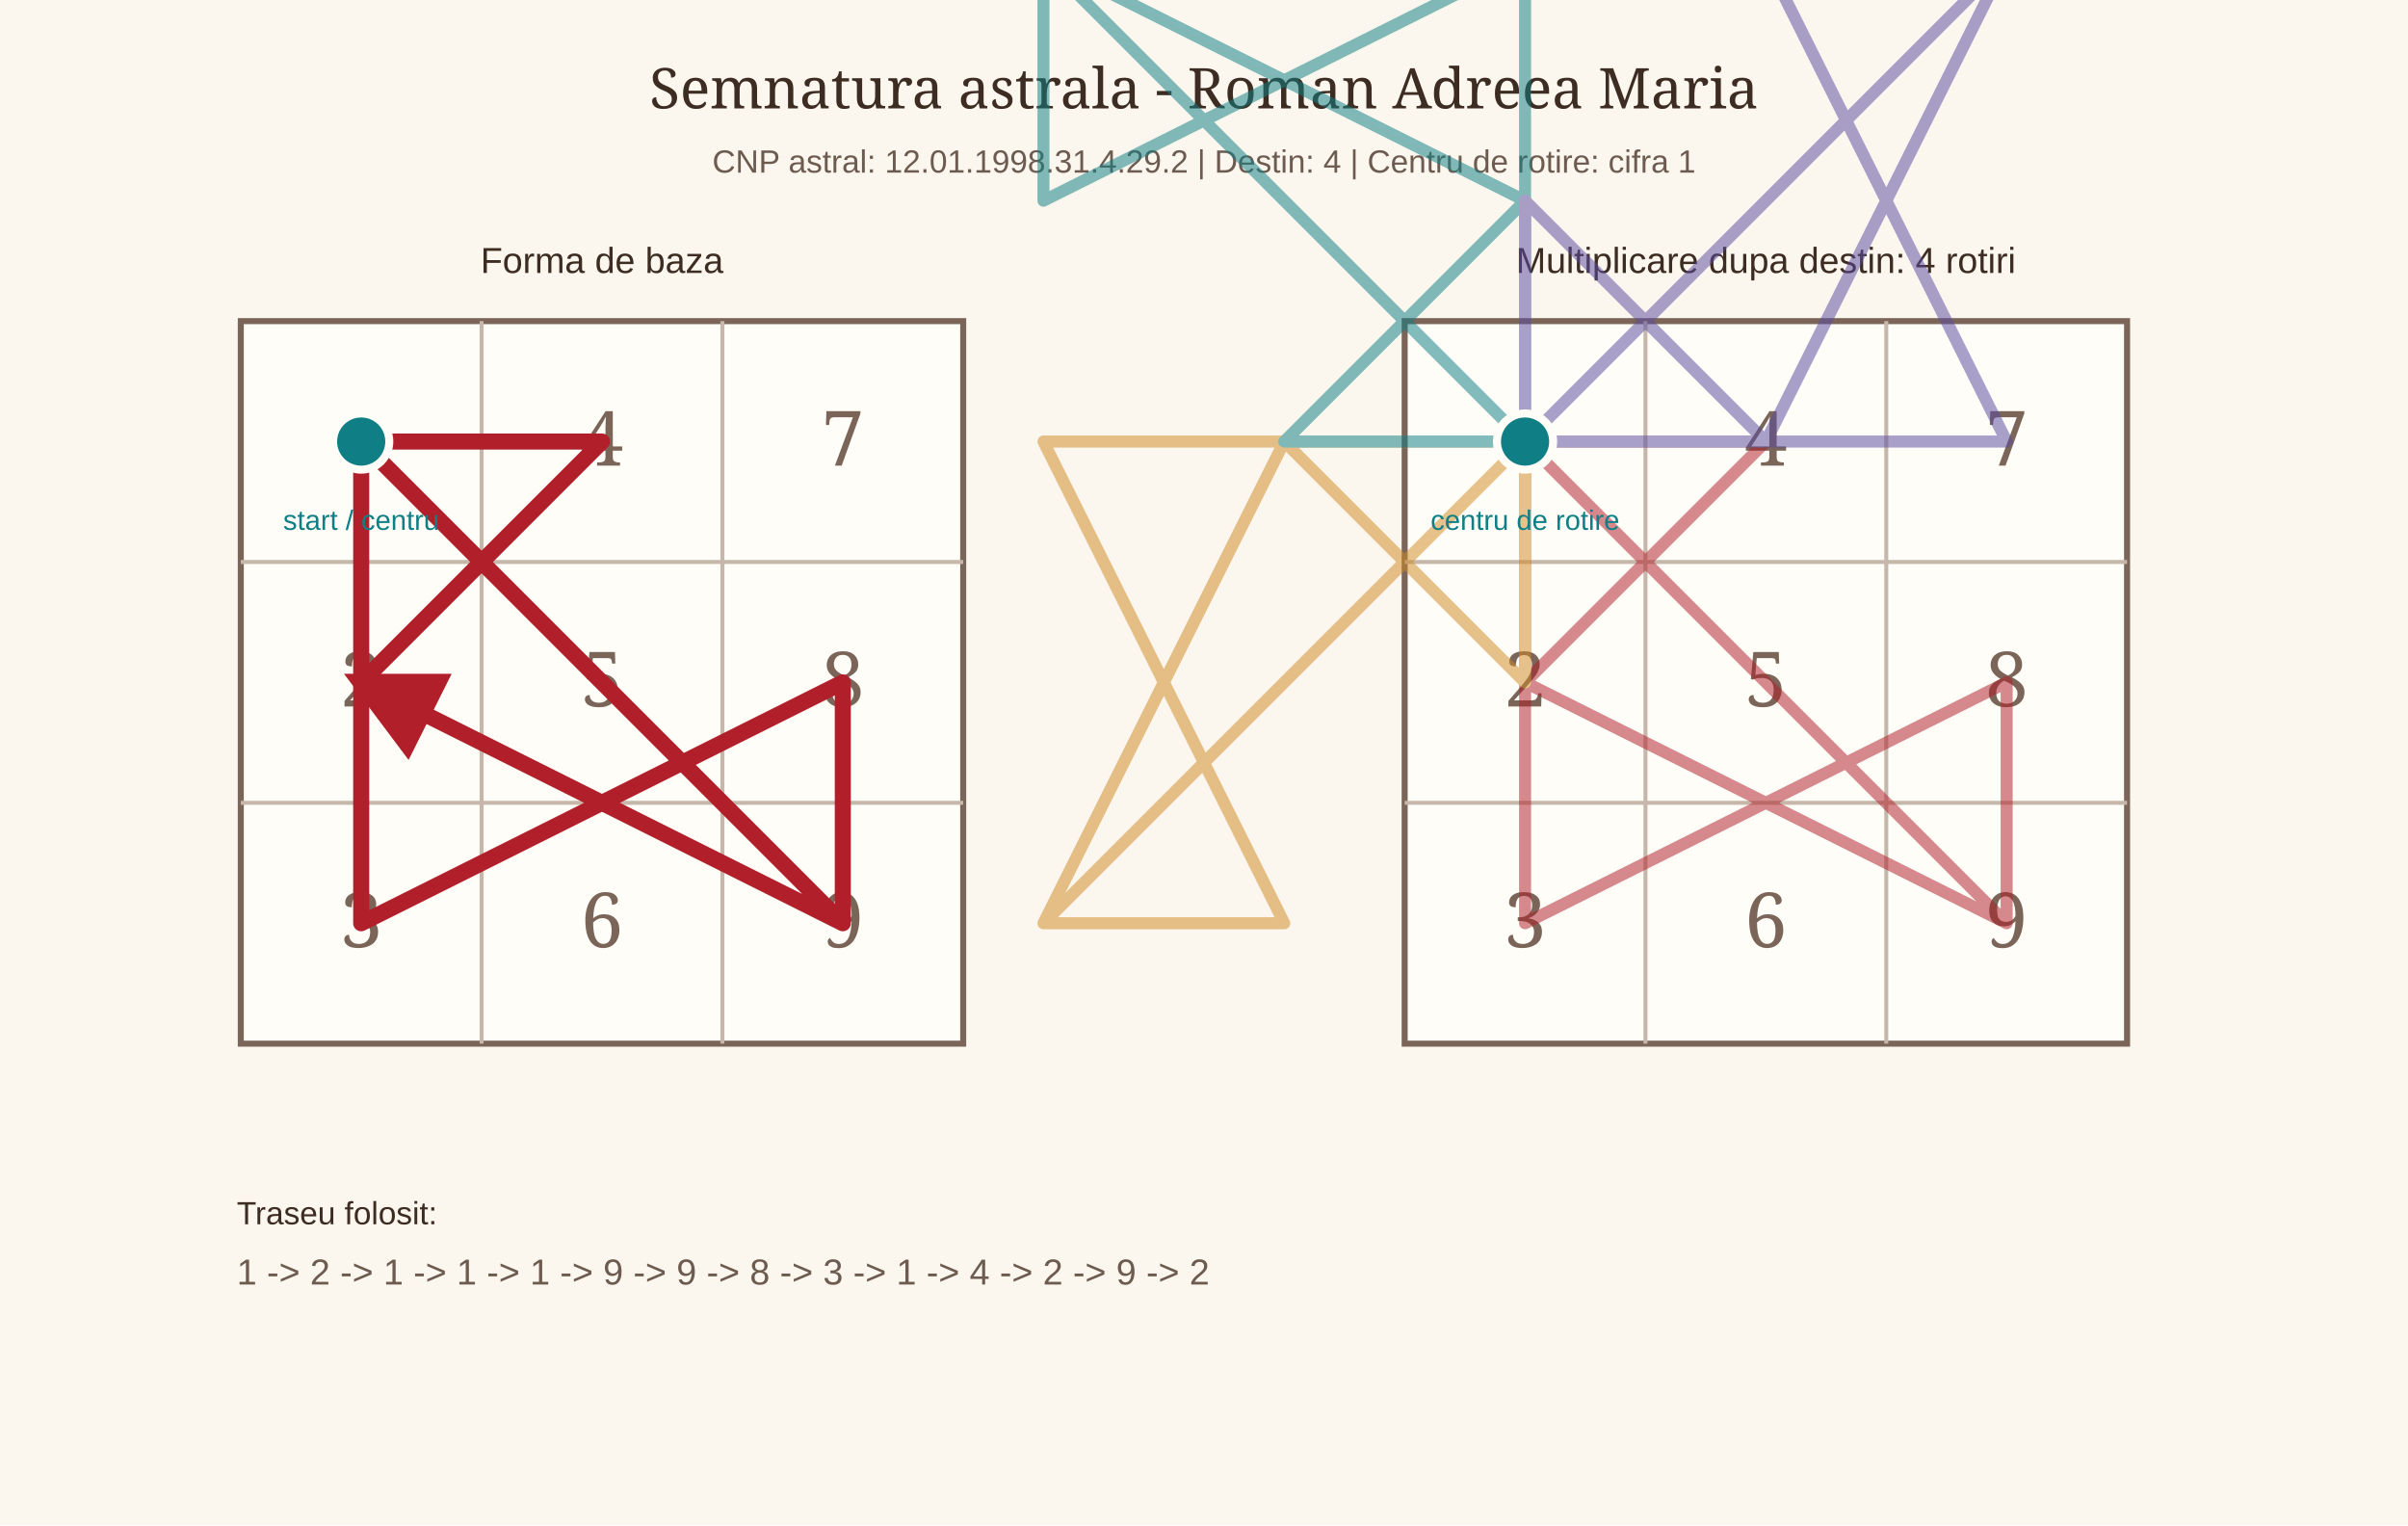
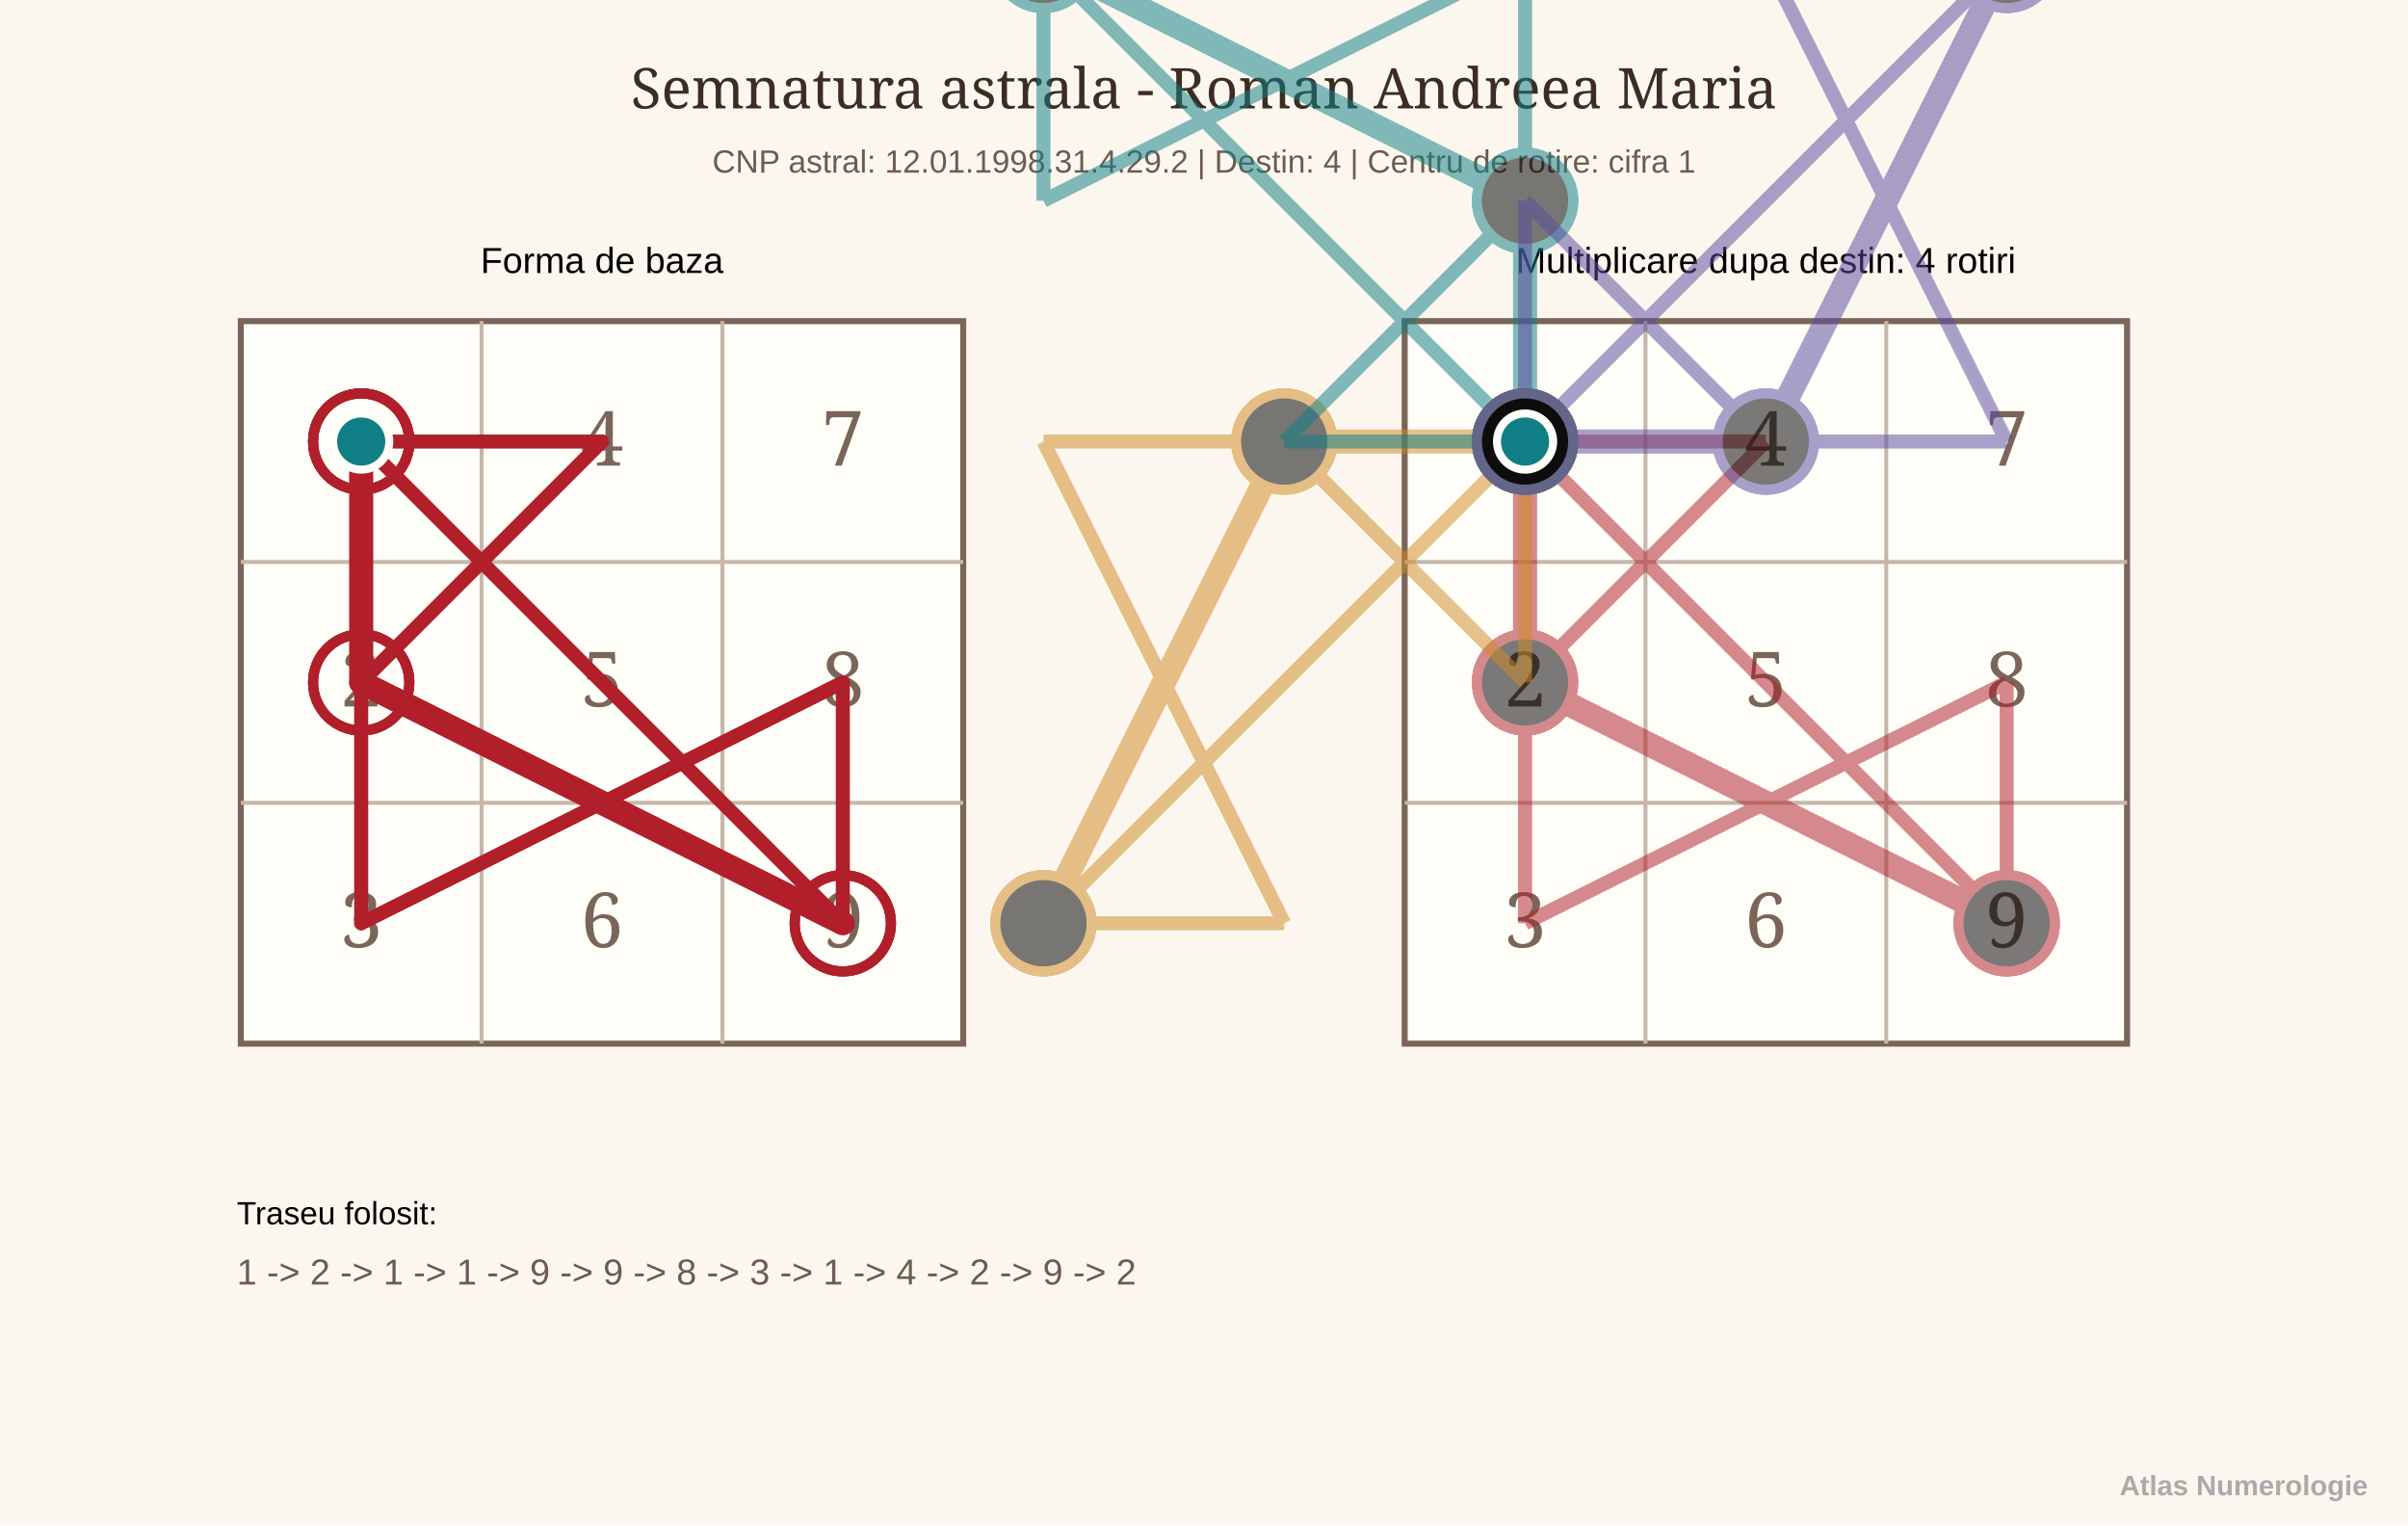
<svg xmlns="http://www.w3.org/2000/svg" width="1200" height="760" viewBox="0 0 1200 760">
  <rect width="1200" height="760" fill="#fbf7ef" />
-   <text x="600" y="54" text-anchor="middle" font-family="Georgia, serif" font-size="28" fill="#3d2c22">Semnatura astrala - Roman Adreea Maria</text>
-   <text x="600" y="86" text-anchor="middle" font-family="Arial, sans-serif" font-size="16" fill="#6d5b50">CNP astral: 12.01.1998.31.4.29.2 | Destin: 4 | Centru de rotire: cifra 1</text>
-   <defs>
-     <marker id="arrow-red" viewBox="0 0 10 10" refX="8" refY="5" markerWidth="6" markerHeight="6" orient="auto-start-reverse">
-       <path d="M 0 0 L 10 5 L 0 10 z" fill="#b11f2a" />
-     </marker>
-     <marker id="arrow-teal" viewBox="0 0 10 10" refX="8" refY="5" markerWidth="6" markerHeight="6" orient="auto-start-reverse">
-       <path d="M 0 0 L 10 5 L 0 10 z" fill="#0f7f85" />
-     </marker>
-     <g id="pitagora-grid">
-       <rect x="0" y="0" width="360" height="360" fill="#fffdf8" stroke="#7a6558" stroke-width="3" />
-       <line x1="120" y1="0" x2="120" y2="360" stroke="#c6b7aa" stroke-width="2" />
-       <line x1="240" y1="0" x2="240" y2="360" stroke="#c6b7aa" stroke-width="2" />
-       <line x1="0" y1="120" x2="360" y2="120" stroke="#c6b7aa" stroke-width="2" />
-       <line x1="0" y1="240" x2="360" y2="240" stroke="#c6b7aa" stroke-width="2" />
-       <text x="60" y="72" text-anchor="middle" font-family="Georgia, serif" font-size="38" fill="#7a6558">1</text>
-       <text x="180" y="72" text-anchor="middle" font-family="Georgia, serif" font-size="38" fill="#7a6558">4</text>
-       <text x="300" y="72" text-anchor="middle" font-family="Georgia, serif" font-size="38" fill="#7a6558">7</text>
-       <text x="60" y="192" text-anchor="middle" font-family="Georgia, serif" font-size="38" fill="#7a6558">2</text>
-       <text x="180" y="192" text-anchor="middle" font-family="Georgia, serif" font-size="38" fill="#7a6558">5</text>
-       <text x="300" y="192" text-anchor="middle" font-family="Georgia, serif" font-size="38" fill="#7a6558">8</text>
-       <text x="60" y="312" text-anchor="middle" font-family="Georgia, serif" font-size="38" fill="#7a6558">3</text>
-       <text x="180" y="312" text-anchor="middle" font-family="Georgia, serif" font-size="38" fill="#7a6558">6</text>
-       <text x="300" y="312" text-anchor="middle" font-family="Georgia, serif" font-size="38" fill="#7a6558">9</text>
+   <text x="600" y="54" text-anchor="middle" font-family="Georgia,serif" font-size="28" fill="#3d2c22">Semnatura astrala - Roman Andreea Maria</text>
+   <text x="600" y="86" text-anchor="middle" font-family="Arial,sans-serif" font-size="16" fill="#6d5b50">CNP astral: 12.01.1998.31.4.29.2 | Destin: 4 | Centru de rotire: cifra 1</text>
+   <g transform="translate(120 160)">
+     <text x="180" y="-24" text-anchor="middle" font-family="Arial,sans-serif" font-size="18">Forma de baza</text>
+     <rect x="0" y="0" width="360" height="360" fill="#fffdf8" stroke="#7a6558" stroke-width="3" />
+     <path d="M120 0V360M240 0V360M0 120H360M0 240H360" stroke="#c6b7aa" stroke-width="2" fill="none" />
+     <text x="60" y="72" text-anchor="middle" font-family="Georgia,serif" font-size="38" fill="#7a6558">1</text>
+     <text x="180" y="72" text-anchor="middle" font-family="Georgia,serif" font-size="38" fill="#7a6558">4</text>
+     <text x="300" y="72" text-anchor="middle" font-family="Georgia,serif" font-size="38" fill="#7a6558">7</text>
+     <text x="60" y="192" text-anchor="middle" font-family="Georgia,serif" font-size="38" fill="#7a6558">2</text>
+     <text x="180" y="192" text-anchor="middle" font-family="Georgia,serif" font-size="38" fill="#7a6558">5</text>
+     <text x="300" y="192" text-anchor="middle" font-family="Georgia,serif" font-size="38" fill="#7a6558">8</text>
+     <text x="60" y="312" text-anchor="middle" font-family="Georgia,serif" font-size="38" fill="#7a6558">3</text>
+     <text x="180" y="312" text-anchor="middle" font-family="Georgia,serif" font-size="38" fill="#7a6558">6</text>
+     <text x="300" y="312" text-anchor="middle" font-family="Georgia,serif" font-size="38" fill="#7a6558">9</text>
+     <g fill="none" stroke="#b11f2a" stroke-linecap="round" stroke-linejoin="round">
+       <line x1="60" y1="60" x2="60" y2="180" stroke-width="12" />
+       <line x1="60" y1="60" x2="300" y2="300" stroke-width="7" />
+       <line x1="300" y1="180" x2="300" y2="300" stroke-width="7" />
+       <line x1="60" y1="300" x2="300" y2="180" stroke-width="7" />
+       <line x1="60" y1="60" x2="60" y2="300" stroke-width="7" />
+       <line x1="60" y1="60" x2="180" y2="60" stroke-width="7" />
+       <line x1="60" y1="180" x2="180" y2="60" stroke-width="7" />
+       <line x1="60" y1="180" x2="300" y2="300" stroke-width="12" />
+       <circle cx="60" cy="60" r="24" stroke-width="5" />
+       <circle cx="60" cy="180" r="24" stroke-width="5" />
+       <circle cx="60" cy="60" r="24" stroke-width="5" />
+       <circle cx="60" cy="60" r="24" stroke-width="5" />
+       <circle cx="300" cy="300" r="24" stroke-width="5" />
+       <circle cx="300" cy="300" r="24" stroke-width="5" />
+       <circle cx="60" cy="60" r="24" stroke-width="5" />
+       <circle cx="60" cy="180" r="24" stroke-width="5" />
+       <circle cx="300" cy="300" r="24" stroke-width="5" />
+       <circle cx="60" cy="180" r="24" stroke-width="5" />
    </g>
-     <polyline id="signature-path" points="60,60 60,180 60,60 60,60 60,60 300,300 300,300 300,180 60,300 60,60 180,60 60,180 300,300 60,180" fill="none" stroke-linecap="round" stroke-linejoin="round" />
-   </defs>
-   <g transform="translate(120 160)">
-     <text x="180" y="-24" text-anchor="middle" font-family="Arial, sans-serif" font-size="18" fill="#3d2c22">Forma de baza</text>
-     <use href="#pitagora-grid" />
-     <use href="#signature-path" stroke="#b11f2a" stroke-width="8" marker-end="url(#arrow-red)" />
    <circle cx="60" cy="60" r="14" fill="#0f7f85" stroke="#fffdf8" stroke-width="4" />
-     <text x="60" y="104" text-anchor="middle" font-family="Arial, sans-serif" font-size="14" fill="#0f7f85">start / centru</text>
  </g>
  <g transform="translate(700 160)">
-     <text x="180" y="-24" text-anchor="middle" font-family="Arial, sans-serif" font-size="18" fill="#3d2c22">Multiplicare dupa destin: 4 rotiri</text>
-     <use href="#pitagora-grid" />
-     <g opacity="0.52">
-       <use href="#signature-path" stroke="#b11f2a" stroke-width="6" transform="rotate(0 60 60)" />
-       <use href="#signature-path" stroke="#d08a24" stroke-width="6" transform="rotate(90 60 60)" />
-       <use href="#signature-path" stroke="#0f7f85" stroke-width="6" transform="rotate(180 60 60)" />
-       <use href="#signature-path" stroke="#5a4aa0" stroke-width="6" transform="rotate(270 60 60)" />
+     <text x="180" y="-24" text-anchor="middle" font-family="Arial,sans-serif" font-size="18">Multiplicare dupa destin: 4 rotiri</text>
+     <rect x="0" y="0" width="360" height="360" fill="#fffdf8" stroke="#7a6558" stroke-width="3" />
+     <path d="M120 0V360M240 0V360M0 120H360M0 240H360" stroke="#c6b7aa" stroke-width="2" fill="none" />
+     <text x="60" y="72" text-anchor="middle" font-family="Georgia,serif" font-size="38" fill="#7a6558">1</text>
+     <text x="180" y="72" text-anchor="middle" font-family="Georgia,serif" font-size="38" fill="#7a6558">4</text>
+     <text x="300" y="72" text-anchor="middle" font-family="Georgia,serif" font-size="38" fill="#7a6558">7</text>
+     <text x="60" y="192" text-anchor="middle" font-family="Georgia,serif" font-size="38" fill="#7a6558">2</text>
+     <text x="180" y="192" text-anchor="middle" font-family="Georgia,serif" font-size="38" fill="#7a6558">5</text>
+     <text x="300" y="192" text-anchor="middle" font-family="Georgia,serif" font-size="38" fill="#7a6558">8</text>
+     <text x="60" y="312" text-anchor="middle" font-family="Georgia,serif" font-size="38" fill="#7a6558">3</text>
+     <text x="180" y="312" text-anchor="middle" font-family="Georgia,serif" font-size="38" fill="#7a6558">6</text>
+     <text x="300" y="312" text-anchor="middle" font-family="Georgia,serif" font-size="38" fill="#7a6558">9</text>
+     <g transform="rotate(0 60 60)" stroke="#b11f2a" opacity=".52">
+       <line x1="60" y1="60" x2="60" y2="180" stroke-width="12" />
+       <line x1="60" y1="60" x2="300" y2="300" stroke-width="7" />
+       <line x1="300" y1="180" x2="300" y2="300" stroke-width="7" />
+       <line x1="60" y1="300" x2="300" y2="180" stroke-width="7" />
+       <line x1="60" y1="60" x2="60" y2="300" stroke-width="7" />
+       <line x1="60" y1="60" x2="180" y2="60" stroke-width="7" />
+       <line x1="60" y1="180" x2="180" y2="60" stroke-width="7" />
+       <line x1="60" y1="180" x2="300" y2="300" stroke-width="12" />
+       <circle cx="60" cy="60" r="24" stroke-width="5" />
+       <circle cx="60" cy="180" r="24" stroke-width="5" />
+       <circle cx="60" cy="60" r="24" stroke-width="5" />
+       <circle cx="60" cy="60" r="24" stroke-width="5" />
+       <circle cx="300" cy="300" r="24" stroke-width="5" />
+       <circle cx="300" cy="300" r="24" stroke-width="5" />
+       <circle cx="60" cy="60" r="24" stroke-width="5" />
+       <circle cx="60" cy="180" r="24" stroke-width="5" />
+       <circle cx="300" cy="300" r="24" stroke-width="5" />
+       <circle cx="60" cy="180" r="24" stroke-width="5" />
+     </g>
+     <g transform="rotate(90 60 60)" stroke="#d08a24" opacity=".52">
+       <line x1="60" y1="60" x2="60" y2="180" stroke-width="12" />
+       <line x1="60" y1="60" x2="300" y2="300" stroke-width="7" />
+       <line x1="300" y1="180" x2="300" y2="300" stroke-width="7" />
+       <line x1="60" y1="300" x2="300" y2="180" stroke-width="7" />
+       <line x1="60" y1="60" x2="60" y2="300" stroke-width="7" />
+       <line x1="60" y1="60" x2="180" y2="60" stroke-width="7" />
+       <line x1="60" y1="180" x2="180" y2="60" stroke-width="7" />
+       <line x1="60" y1="180" x2="300" y2="300" stroke-width="12" />
+       <circle cx="60" cy="60" r="24" stroke-width="5" />
+       <circle cx="60" cy="180" r="24" stroke-width="5" />
+       <circle cx="60" cy="60" r="24" stroke-width="5" />
+       <circle cx="60" cy="60" r="24" stroke-width="5" />
+       <circle cx="300" cy="300" r="24" stroke-width="5" />
+       <circle cx="300" cy="300" r="24" stroke-width="5" />
+       <circle cx="60" cy="60" r="24" stroke-width="5" />
+       <circle cx="60" cy="180" r="24" stroke-width="5" />
+       <circle cx="300" cy="300" r="24" stroke-width="5" />
+       <circle cx="60" cy="180" r="24" stroke-width="5" />
+     </g>
+     <g transform="rotate(180 60 60)" stroke="#0f7f85" opacity=".52">
+       <line x1="60" y1="60" x2="60" y2="180" stroke-width="12" />
+       <line x1="60" y1="60" x2="300" y2="300" stroke-width="7" />
+       <line x1="300" y1="180" x2="300" y2="300" stroke-width="7" />
+       <line x1="60" y1="300" x2="300" y2="180" stroke-width="7" />
+       <line x1="60" y1="60" x2="60" y2="300" stroke-width="7" />
+       <line x1="60" y1="60" x2="180" y2="60" stroke-width="7" />
+       <line x1="60" y1="180" x2="180" y2="60" stroke-width="7" />
+       <line x1="60" y1="180" x2="300" y2="300" stroke-width="12" />
+       <circle cx="60" cy="60" r="24" stroke-width="5" />
+       <circle cx="60" cy="180" r="24" stroke-width="5" />
+       <circle cx="60" cy="60" r="24" stroke-width="5" />
+       <circle cx="60" cy="60" r="24" stroke-width="5" />
+       <circle cx="300" cy="300" r="24" stroke-width="5" />
+       <circle cx="300" cy="300" r="24" stroke-width="5" />
+       <circle cx="60" cy="60" r="24" stroke-width="5" />
+       <circle cx="60" cy="180" r="24" stroke-width="5" />
+       <circle cx="300" cy="300" r="24" stroke-width="5" />
+       <circle cx="60" cy="180" r="24" stroke-width="5" />
+     </g>
+     <g transform="rotate(270 60 60)" stroke="#5a4aa0" opacity=".52">
+       <line x1="60" y1="60" x2="60" y2="180" stroke-width="12" />
+       <line x1="60" y1="60" x2="300" y2="300" stroke-width="7" />
+       <line x1="300" y1="180" x2="300" y2="300" stroke-width="7" />
+       <line x1="60" y1="300" x2="300" y2="180" stroke-width="7" />
+       <line x1="60" y1="60" x2="60" y2="300" stroke-width="7" />
+       <line x1="60" y1="60" x2="180" y2="60" stroke-width="7" />
+       <line x1="60" y1="180" x2="180" y2="60" stroke-width="7" />
+       <line x1="60" y1="180" x2="300" y2="300" stroke-width="12" />
+       <circle cx="60" cy="60" r="24" stroke-width="5" />
+       <circle cx="60" cy="180" r="24" stroke-width="5" />
+       <circle cx="60" cy="60" r="24" stroke-width="5" />
+       <circle cx="60" cy="60" r="24" stroke-width="5" />
+       <circle cx="300" cy="300" r="24" stroke-width="5" />
+       <circle cx="300" cy="300" r="24" stroke-width="5" />
+       <circle cx="60" cy="60" r="24" stroke-width="5" />
+       <circle cx="60" cy="180" r="24" stroke-width="5" />
+       <circle cx="300" cy="300" r="24" stroke-width="5" />
+       <circle cx="60" cy="180" r="24" stroke-width="5" />
    </g>
    <circle cx="60" cy="60" r="14" fill="#0f7f85" stroke="#fffdf8" stroke-width="4" />
-     <text x="60" y="104" text-anchor="middle" font-family="Arial, sans-serif" font-size="14" fill="#0f7f85">centru de rotire</text>
  </g>
-   <g transform="translate(118 610)">
-     <text x="0" y="0" font-family="Arial, sans-serif" font-size="16" fill="#3d2c22">Traseu folosit:</text>
-     <text x="0" y="30" font-family="Arial, sans-serif" font-size="18" fill="#6d5b50">1 -&gt; 2 -&gt; 1 -&gt; 1 -&gt; 1 -&gt; 9 -&gt; 9 -&gt; 8 -&gt; 3 -&gt; 1 -&gt; 4 -&gt; 2 -&gt; 9 -&gt; 2</text>
-   </g>
+   <text x="118" y="610" font-family="Arial,sans-serif" font-size="16">Traseu folosit:</text>
+   <text x="118" y="640" font-family="Arial,sans-serif" font-size="18" fill="#6d5b50">1 -&gt; 2 -&gt; 1 -&gt; 1 -&gt; 9 -&gt; 9 -&gt; 8 -&gt; 3 -&gt; 1 -&gt; 4 -&gt; 2 -&gt; 9 -&gt; 2</text>
+   <text x="1180" y="745" text-anchor="end" font-family="Arial,Helvetica,sans-serif" font-size="14" fill="#aaa" font-weight="800">Atlas Numerologie</text>
</svg>
